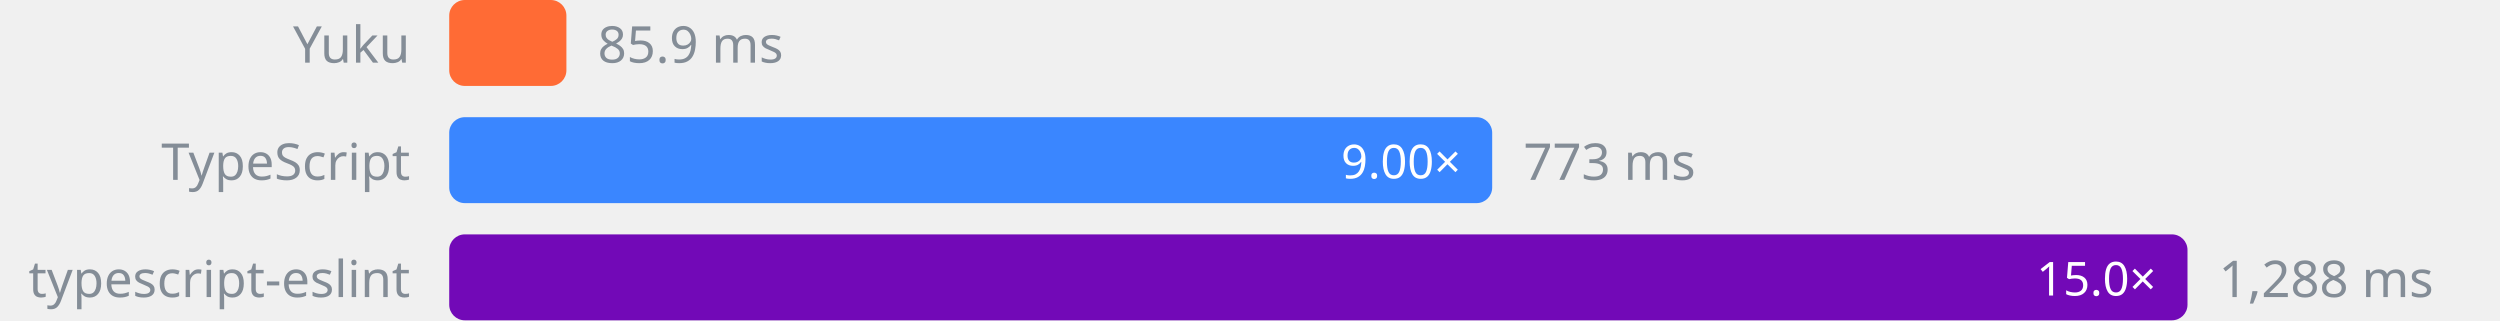
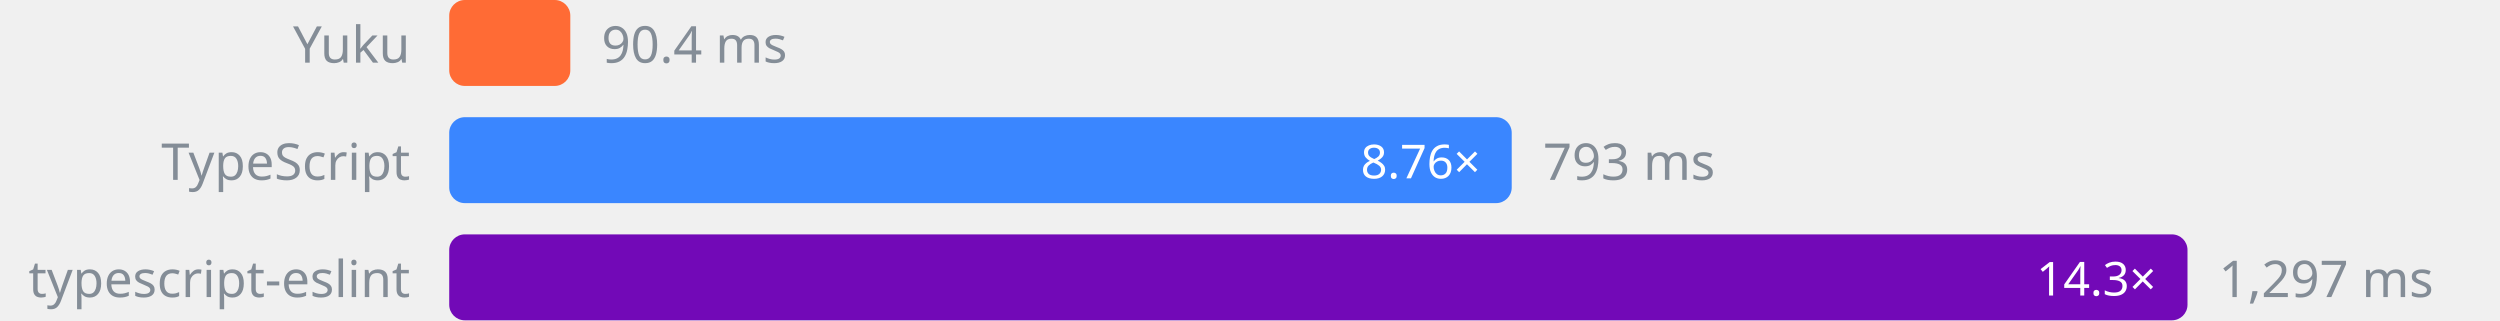
<svg xmlns="http://www.w3.org/2000/svg" width="640" height="82" viewBox="0 0 640 82">
  <style>
    text { font: 13px -apple-system, BlinkMacSystemFont, "Segoe UI", "Noto Sans", Helvetica, Arial, sans-serif; fill: #848d97; dominant-baseline: central; font-variant-numeric: tabular-nums }
    .ratio { font-size: 12px; fill: #fff }
  </style>
  <text x="105" y="11" text-anchor="end">Yuku</text>
-   <rect x="115" y="0" width="30" height="22" rx="4" fill="#FF6B35" />
-   <text x="153" y="11">85.9 ms</text>
+   <rect x="115" y="0" width="31" height="22" rx="4" fill="#FF6B35" />
+   <text x="154" y="11">90.4 ms</text>
  <text x="105" y="41" text-anchor="end">TypeScript</text>
-   <rect x="115" y="30" width="267" height="22" rx="4" fill="#3A86FF" />
-   <text x="390" y="41">773 ms</text>
-   <text class="ratio" x="374" y="41" text-anchor="end">9.00×</text>
+   <rect x="115" y="30" width="272" height="22" rx="4" fill="#3A86FF" />
+   <text x="395" y="41">793 ms</text>
+   <text class="ratio" x="379" y="41" text-anchor="end">8.76×</text>
  <text x="105" y="71" text-anchor="end">typescript-eslint</text>
  <rect x="115" y="60" width="445" height="22" rx="4" fill="#7209B7" />
-   <text x="568" y="71">1,288 ms</text>
-   <text class="ratio" x="552" y="71" text-anchor="end">15.0×</text>
+   <text x="568" y="71">1,297 ms</text>
+   <text class="ratio" x="552" y="71" text-anchor="end">14.3×</text>
</svg>
